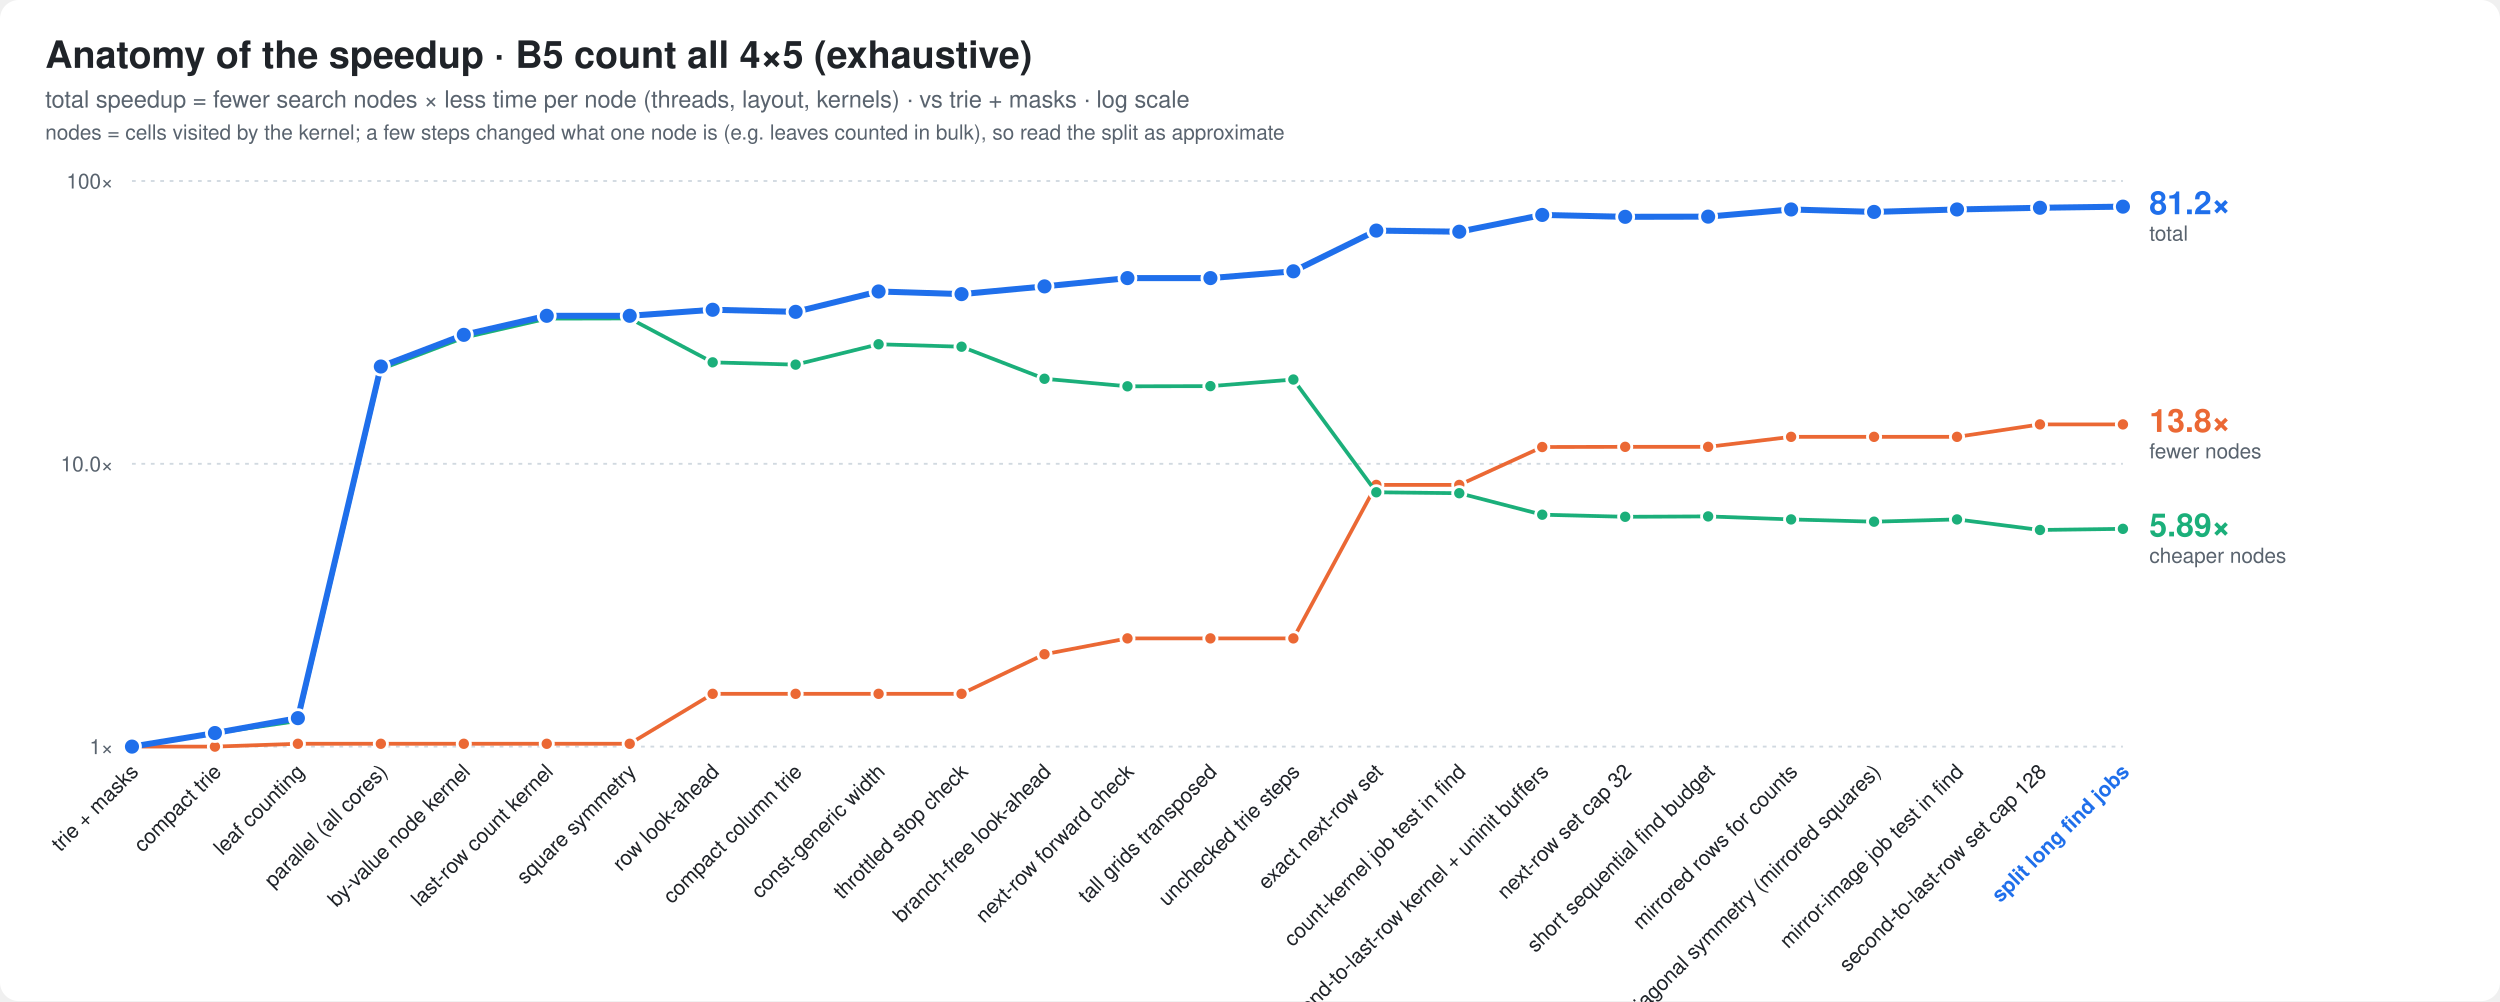
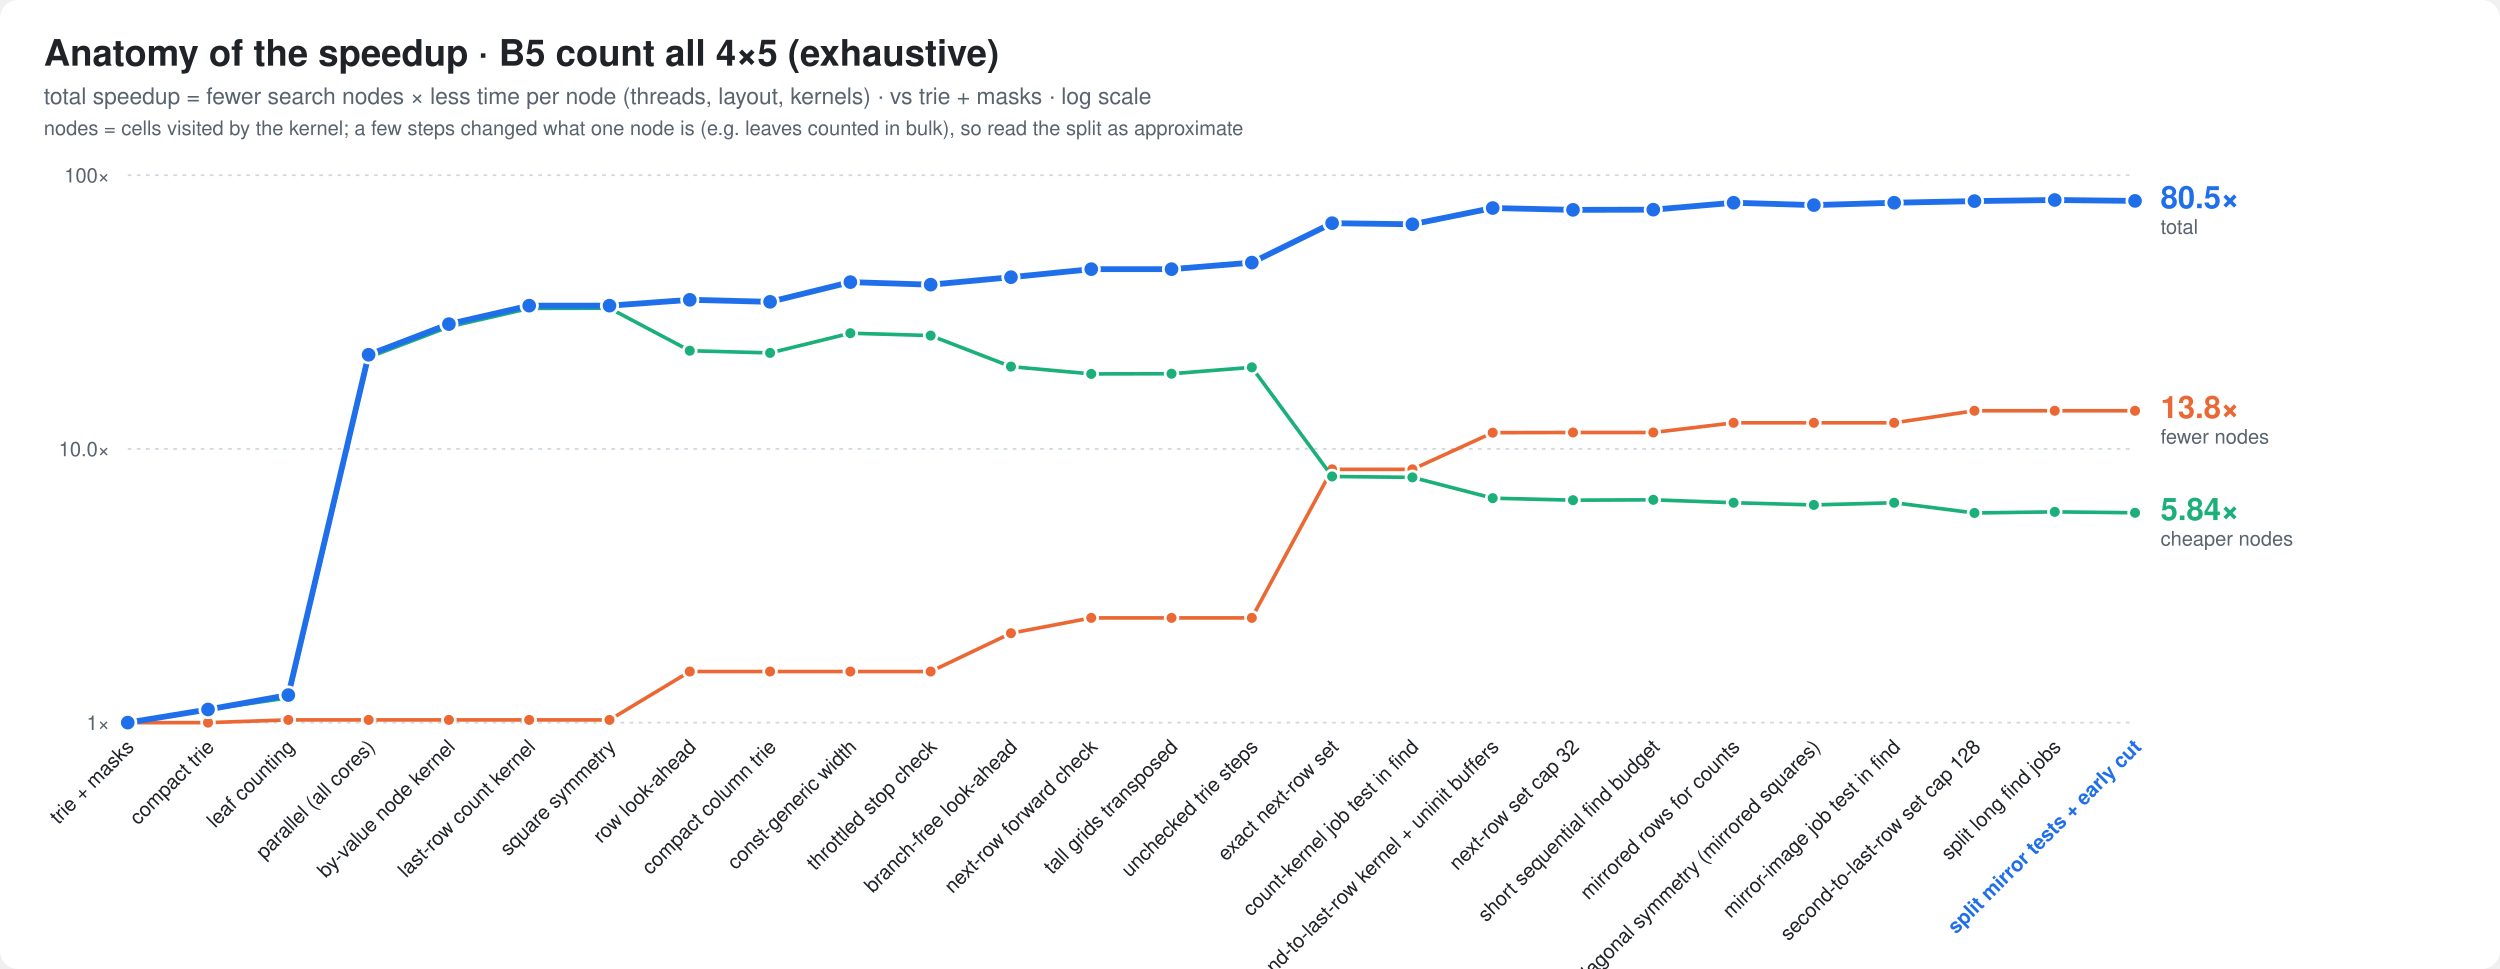
- <svg xmlns="http://www.w3.org/2000/svg" width="1326" height="531" viewBox="0 0 1326 531" font-family="ui-sans-serif,-apple-system,Segoe UI,Helvetica,Arial,sans-serif">
+ <svg xmlns="http://www.w3.org/2000/svg" width="1370" height="531" viewBox="0 0 1370 531" font-family="ui-sans-serif,-apple-system,Segoe UI,Helvetica,Arial,sans-serif">
  <style>
  .bg{fill:#ffffff} .t{fill:#1f2328} .m{fill:#59636e} .g{stroke:#d1d9e0}
  .bar{fill:#8fb8de} .best{fill:#1f6feb} .x{fill:#1a7f37;font-weight:600}
  .fail{fill:url(#hatch)} .hs{stroke:#afb8c1} .hb{fill:#eaeef2} .f{fill:#cf222e;font-weight:600}
  .ft{fill:#8c959f} .cur{fill:#1f6feb;font-weight:700}
  .ln{stroke:#1f6feb;fill:none} .lnf{fill:#1f6feb} .ctx{stroke:#afb8c1;fill:none} .ring{stroke:#ffffff}
  .fx{stroke:#8c959f;fill:none} .area{fill:#1f6feb;fill-opacity:.08} .tile{fill:#f6f8fa;stroke:#d1d9e0}
  .big{fill:#1f6feb;font-weight:800}
  .s2{stroke:#eb6834;fill:none} .s2f{fill:#eb6834} .s3{stroke:#1baf7a;fill:none} .s3f{fill:#1baf7a}
  @media (prefers-color-scheme: dark){
    .s2{stroke:#d95926} .s2f{fill:#d95926} .s3{stroke:#199e70} .s3f{fill:#199e70}
    .bg{fill:#0d1117} .t{fill:#e6edf3} .m{fill:#9198a1} .g{stroke:#30363d}
    .bar{fill:#2f5f8f} .best{fill:#4493f8} .x{fill:#3fb950}
    .hs{stroke:#484f58} .hb{fill:#21262d} .f{fill:#f85149} .ft{fill:#6e7681} .cur{fill:#4493f8}
    .ln{stroke:#4493f8} .lnf{fill:#4493f8} .ctx{stroke:#484f58} .ring{stroke:#0d1117}
    .fx{stroke:#6e7681} .area{fill:#4493f8;fill-opacity:.10} .tile{fill:#161b22;stroke:#30363d} .big{fill:#4493f8}
  }
</style>
-   <rect class="bg" width="1326" height="531" rx="10" />
+   <rect class="bg" width="1370" height="531" rx="10" />
  <text class="t" x="24" y="36" font-size="20" font-weight="800">Anatomy of the speedup · B5 count all 4×5 (exhaustive)</text>
  <text class="m" x="24" y="57" font-size="12.5">total speedup = fewer search nodes × less time per node (threads, layout, kernels) · vs trie + masks · log scale</text>
  <text class="m" x="24" y="74" font-size="11">nodes = cells visited by the kernel; a few steps changed what one node is (e.g. leaves counted in bulk), so read the split as approximate</text>
-   <line class="g" x1="70" x2="1126" y1="396.0" y2="396.0" stroke-dasharray="2 3" />
+   <line class="g" x1="70" x2="1170" y1="396.0" y2="396.0" stroke-dasharray="2 3" />
  <text class="m" x="60" y="400.0" font-size="11" text-anchor="end">1×</text>
-   <line class="g" x1="70" x2="1126" y1="246.0" y2="246.0" stroke-dasharray="2 3" />
+   <line class="g" x1="70" x2="1170" y1="246.0" y2="246.0" stroke-dasharray="2 3" />
  <text class="m" x="60" y="250.0" font-size="11" text-anchor="end">10.0×</text>
-   <line class="g" x1="70" x2="1126" y1="96.0" y2="96.0" stroke-dasharray="2 3" />
+   <line class="g" x1="70" x2="1170" y1="96.0" y2="96.0" stroke-dasharray="2 3" />
  <text class="m" x="60" y="100.0" font-size="11" text-anchor="end">100×</text>
-   <polyline class="s2" points="70.0,396.0 114.0,396.0 158.0,394.5 202.0,394.5 246.0,394.5 290.0,394.5 334.0,394.5 378.0,368.0 422.0,368.0 466.0,368.0 510.0,368.0 554.0,347.0 598.0,338.6 642.0,338.6 686.0,338.6 730.0,257.2 774.0,257.2 818.0,237.1 862.0,237.0 906.0,237.0 950.0,231.7 994.0,231.7 1038.0,231.7 1082.0,225.1 1126.0,225.1" stroke-width="2" stroke-linejoin="round" stroke-linecap="round" />
+   <polyline class="s2" points="70.0,396.0 114.0,396.0 158.0,394.5 202.0,394.5 246.0,394.5 290.0,394.5 334.0,394.5 378.0,368.0 422.0,368.0 466.0,368.0 510.0,368.0 554.0,347.0 598.0,338.6 642.0,338.6 686.0,338.6 730.0,257.2 774.0,257.2 818.0,237.1 862.0,237.0 906.0,237.0 950.0,231.7 994.0,231.7 1038.0,231.7 1082.0,225.1 1126.0,225.1 1170.0,225.1" stroke-width="2" stroke-linejoin="round" stroke-linecap="round" />
  <circle class="s2f ring" cx="70.0" cy="396.0" r="3.5" stroke-width="1.5" />
  <circle class="s2f ring" cx="114.0" cy="396.0" r="3.5" stroke-width="1.5" />
  <circle class="s2f ring" cx="158.0" cy="394.5" r="3.5" stroke-width="1.5" />
  <circle class="s2f ring" cx="202.0" cy="394.5" r="3.5" stroke-width="1.5" />
  <circle class="s2f ring" cx="246.0" cy="394.5" r="3.5" stroke-width="1.5" />
  <circle class="s2f ring" cx="290.0" cy="394.5" r="3.5" stroke-width="1.5" />
  <circle class="s2f ring" cx="334.0" cy="394.5" r="3.5" stroke-width="1.5" />
  <circle class="s2f ring" cx="378.0" cy="368.0" r="3.5" stroke-width="1.5" />
  <circle class="s2f ring" cx="422.0" cy="368.0" r="3.5" stroke-width="1.5" />
  <circle class="s2f ring" cx="466.0" cy="368.0" r="3.5" stroke-width="1.5" />
  <circle class="s2f ring" cx="510.0" cy="368.0" r="3.5" stroke-width="1.5" />
  <circle class="s2f ring" cx="554.0" cy="347.0" r="3.5" stroke-width="1.5" />
  <circle class="s2f ring" cx="598.0" cy="338.6" r="3.5" stroke-width="1.5" />
  <circle class="s2f ring" cx="642.0" cy="338.6" r="3.5" stroke-width="1.5" />
  <circle class="s2f ring" cx="686.0" cy="338.6" r="3.5" stroke-width="1.5" />
  <circle class="s2f ring" cx="730.0" cy="257.2" r="3.5" stroke-width="1.5" />
  <circle class="s2f ring" cx="774.0" cy="257.2" r="3.5" stroke-width="1.5" />
  <circle class="s2f ring" cx="818.0" cy="237.1" r="3.5" stroke-width="1.5" />
  <circle class="s2f ring" cx="862.0" cy="237.0" r="3.5" stroke-width="1.5" />
  <circle class="s2f ring" cx="906.0" cy="237.0" r="3.5" stroke-width="1.5" />
  <circle class="s2f ring" cx="950.0" cy="231.7" r="3.5" stroke-width="1.5" />
  <circle class="s2f ring" cx="994.0" cy="231.7" r="3.5" stroke-width="1.5" />
  <circle class="s2f ring" cx="1038.0" cy="231.7" r="3.5" stroke-width="1.5" />
  <circle class="s2f ring" cx="1082.0" cy="225.1" r="3.5" stroke-width="1.5" />
  <circle class="s2f ring" cx="1126.0" cy="225.1" r="3.5" stroke-width="1.5" />
-   <polyline class="s3" points="70.0,396.0 114.0,388.8 158.0,382.4 202.0,195.8 246.0,179.1 290.0,169.0 334.0,168.9 378.0,192.2 422.0,193.4 466.0,182.6 510.0,183.9 554.0,200.9 598.0,204.9 642.0,204.8 686.0,201.3 730.0,261.1 774.0,261.6 818.0,273.0 862.0,274.1 906.0,273.9 950.0,275.5 994.0,276.7 1038.0,275.5 1082.0,281.1 1126.0,280.5" stroke-width="2" stroke-linejoin="round" stroke-linecap="round" />
+   <circle class="s2f ring" cx="1170.0" cy="225.1" r="3.5" stroke-width="1.5" />
+   <polyline class="s3" points="70.0,396.0 114.0,388.8 158.0,382.4 202.0,195.8 246.0,179.1 290.0,169.0 334.0,168.9 378.0,192.2 422.0,193.4 466.0,182.6 510.0,183.9 554.0,200.9 598.0,204.9 642.0,204.8 686.0,201.3 730.0,261.1 774.0,261.6 818.0,273.0 862.0,274.1 906.0,273.9 950.0,275.5 994.0,276.7 1038.0,275.5 1082.0,281.1 1126.0,280.5 1170.0,281.0" stroke-width="2" stroke-linejoin="round" stroke-linecap="round" />
  <circle class="s3f ring" cx="70.0" cy="396.0" r="3.5" stroke-width="1.5" />
  <circle class="s3f ring" cx="114.0" cy="388.8" r="3.5" stroke-width="1.5" />
  <circle class="s3f ring" cx="158.0" cy="382.4" r="3.5" stroke-width="1.5" />
  <circle class="s3f ring" cx="202.0" cy="195.8" r="3.5" stroke-width="1.5" />
  <circle class="s3f ring" cx="246.0" cy="179.1" r="3.5" stroke-width="1.5" />
  <circle class="s3f ring" cx="290.0" cy="169.0" r="3.5" stroke-width="1.5" />
  <circle class="s3f ring" cx="334.0" cy="168.9" r="3.5" stroke-width="1.5" />
  <circle class="s3f ring" cx="378.0" cy="192.2" r="3.5" stroke-width="1.5" />
  <circle class="s3f ring" cx="422.0" cy="193.4" r="3.5" stroke-width="1.5" />
  <circle class="s3f ring" cx="466.0" cy="182.6" r="3.5" stroke-width="1.5" />
  <circle class="s3f ring" cx="510.0" cy="183.9" r="3.5" stroke-width="1.5" />
  <circle class="s3f ring" cx="554.0" cy="200.9" r="3.5" stroke-width="1.5" />
  <circle class="s3f ring" cx="598.0" cy="204.9" r="3.5" stroke-width="1.5" />
  <circle class="s3f ring" cx="642.0" cy="204.8" r="3.5" stroke-width="1.5" />
  <circle class="s3f ring" cx="686.0" cy="201.3" r="3.5" stroke-width="1.5" />
  <circle class="s3f ring" cx="730.0" cy="261.1" r="3.5" stroke-width="1.5" />
  <circle class="s3f ring" cx="774.0" cy="261.6" r="3.5" stroke-width="1.5" />
  <circle class="s3f ring" cx="818.0" cy="273.0" r="3.5" stroke-width="1.5" />
  <circle class="s3f ring" cx="862.0" cy="274.1" r="3.5" stroke-width="1.5" />
  <circle class="s3f ring" cx="906.0" cy="273.9" r="3.5" stroke-width="1.5" />
  <circle class="s3f ring" cx="950.0" cy="275.5" r="3.5" stroke-width="1.5" />
  <circle class="s3f ring" cx="994.0" cy="276.7" r="3.5" stroke-width="1.5" />
  <circle class="s3f ring" cx="1038.0" cy="275.5" r="3.5" stroke-width="1.5" />
  <circle class="s3f ring" cx="1082.0" cy="281.1" r="3.5" stroke-width="1.5" />
  <circle class="s3f ring" cx="1126.0" cy="280.5" r="3.5" stroke-width="1.5" />
-   <polyline class="ln" points="70.0,396.0 114.0,388.8 158.0,380.9 202.0,194.4 246.0,177.6 290.0,167.5 334.0,167.5 378.0,164.3 422.0,165.4 466.0,154.6 510.0,156.0 554.0,151.9 598.0,147.5 642.0,147.5 686.0,143.9 730.0,122.3 774.0,122.9 818.0,114.0 862.0,115.0 906.0,114.9 950.0,111.1 994.0,112.4 1038.0,111.1 1082.0,110.2 1126.0,109.6" stroke-width="3.2" stroke-linejoin="round" stroke-linecap="round" />
+   <circle class="s3f ring" cx="1170.0" cy="281.0" r="3.5" stroke-width="1.5" />
+   <polyline class="ln" points="70.0,396.0 114.0,388.8 158.0,380.9 202.0,194.4 246.0,177.6 290.0,167.5 334.0,167.5 378.0,164.3 422.0,165.4 466.0,154.6 510.0,156.0 554.0,151.9 598.0,147.5 642.0,147.5 686.0,143.9 730.0,122.3 774.0,122.9 818.0,114.0 862.0,115.0 906.0,114.9 950.0,111.1 994.0,112.4 1038.0,111.1 1082.0,110.2 1126.0,109.6 1170.0,110.1" stroke-width="3.2" stroke-linejoin="round" stroke-linecap="round" />
  <circle class="lnf ring" cx="70.0" cy="396.0" r="4.5" stroke-width="1.5" />
  <circle class="lnf ring" cx="114.0" cy="388.8" r="4.5" stroke-width="1.5" />
  <circle class="lnf ring" cx="158.0" cy="380.9" r="4.5" stroke-width="1.5" />
  <circle class="lnf ring" cx="202.0" cy="194.4" r="4.5" stroke-width="1.5" />
  <circle class="lnf ring" cx="246.0" cy="177.6" r="4.5" stroke-width="1.5" />
  <circle class="lnf ring" cx="290.0" cy="167.5" r="4.5" stroke-width="1.5" />
  <circle class="lnf ring" cx="334.0" cy="167.5" r="4.5" stroke-width="1.5" />
  <circle class="lnf ring" cx="378.0" cy="164.3" r="4.5" stroke-width="1.5" />
  <circle class="lnf ring" cx="422.0" cy="165.4" r="4.5" stroke-width="1.5" />
  <circle class="lnf ring" cx="466.0" cy="154.6" r="4.5" stroke-width="1.5" />
  <circle class="lnf ring" cx="510.0" cy="156.0" r="4.5" stroke-width="1.5" />
  <circle class="lnf ring" cx="554.0" cy="151.9" r="4.5" stroke-width="1.5" />
  <circle class="lnf ring" cx="598.0" cy="147.5" r="4.5" stroke-width="1.5" />
  <circle class="lnf ring" cx="642.0" cy="147.5" r="4.5" stroke-width="1.5" />
  <circle class="lnf ring" cx="686.0" cy="143.9" r="4.5" stroke-width="1.5" />
  <circle class="lnf ring" cx="730.0" cy="122.3" r="4.5" stroke-width="1.5" />
  <circle class="lnf ring" cx="774.0" cy="122.9" r="4.5" stroke-width="1.5" />
  <circle class="lnf ring" cx="818.0" cy="114.0" r="4.5" stroke-width="1.5" />
  <circle class="lnf ring" cx="862.0" cy="115.0" r="4.5" stroke-width="1.5" />
  <circle class="lnf ring" cx="906.0" cy="114.9" r="4.5" stroke-width="1.5" />
  <circle class="lnf ring" cx="950.0" cy="111.1" r="4.5" stroke-width="1.5" />
  <circle class="lnf ring" cx="994.0" cy="112.4" r="4.5" stroke-width="1.5" />
  <circle class="lnf ring" cx="1038.0" cy="111.1" r="4.5" stroke-width="1.5" />
  <circle class="lnf ring" cx="1082.0" cy="110.2" r="4.5" stroke-width="1.5" />
  <circle class="lnf ring" cx="1126.0" cy="109.6" r="4.5" stroke-width="1.5" />
-   <text class="lnf" x="1140.0" y="113.6" font-size="17" font-weight="800">81.2×</text>
-   <text class="m" x="1140.0" y="127.6" font-size="11">total</text>
-   <text class="s2f" x="1140.0" y="229.1" font-size="17" font-weight="800">13.8×</text>
-   <text class="m" x="1140.0" y="243.1" font-size="11">fewer nodes</text>
-   <text class="s3f" x="1140.0" y="284.5" font-size="17" font-weight="800">5.89×</text>
-   <text class="m" x="1140.0" y="298.5" font-size="11">cheaper nodes</text>
+   <circle class="lnf ring" cx="1170.0" cy="110.1" r="4.5" stroke-width="1.5" />
+   <text class="lnf" x="1184.0" y="114.1" font-size="17" font-weight="800">80.5×</text>
+   <text class="m" x="1184.0" y="128.1" font-size="11">total</text>
+   <text class="s2f" x="1184.0" y="229.1" font-size="17" font-weight="800">13.8×</text>
+   <text class="m" x="1184.0" y="243.1" font-size="11">fewer nodes</text>
+   <text class="s3f" x="1184.0" y="285.0" font-size="17" font-weight="800">5.84×</text>
+   <text class="m" x="1184.0" y="299.0" font-size="11">cheaper nodes</text>
  <text class="t" font-size="11" text-anchor="end" transform="translate(74.0,410) rotate(-45)">trie + masks</text>
  <text class="t" font-size="11" text-anchor="end" transform="translate(118.0,410) rotate(-45)">compact trie</text>
  <text class="t" font-size="11" text-anchor="end" transform="translate(162.0,410) rotate(-45)">leaf counting</text>
  <text class="t" font-size="11" text-anchor="end" transform="translate(206.0,410) rotate(-45)">parallel (all cores)</text>
  <text class="t" font-size="11" text-anchor="end" transform="translate(250.0,410) rotate(-45)">by-value node kernel</text>
  <text class="t" font-size="11" text-anchor="end" transform="translate(294.0,410) rotate(-45)">last-row count kernel</text>
  <text class="t" font-size="11" text-anchor="end" transform="translate(338.0,410) rotate(-45)">square symmetry</text>
  <text class="t" font-size="11" text-anchor="end" transform="translate(382.0,410) rotate(-45)">row look-ahead</text>
  <text class="t" font-size="11" text-anchor="end" transform="translate(426.0,410) rotate(-45)">compact column trie</text>
  <text class="t" font-size="11" text-anchor="end" transform="translate(470.0,410) rotate(-45)">const-generic width</text>
  <text class="t" font-size="11" text-anchor="end" transform="translate(514.0,410) rotate(-45)">throttled stop check</text>
  <text class="t" font-size="11" text-anchor="end" transform="translate(558.0,410) rotate(-45)">branch-free look-ahead</text>
  <text class="t" font-size="11" text-anchor="end" transform="translate(602.0,410) rotate(-45)">next-row forward check</text>
  <text class="t" font-size="11" text-anchor="end" transform="translate(646.0,410) rotate(-45)">tall grids transposed</text>
  <text class="t" font-size="11" text-anchor="end" transform="translate(690.0,410) rotate(-45)">unchecked trie steps</text>
  <text class="t" font-size="11" text-anchor="end" transform="translate(734.0,410) rotate(-45)">exact next-row set</text>
  <text class="t" font-size="11" text-anchor="end" transform="translate(778.0,410) rotate(-45)">count-kernel job test in find</text>
  <text class="t" font-size="11" text-anchor="end" transform="translate(822.0,410) rotate(-45)">second-to-last-row kernel + uninit buffers</text>
  <text class="t" font-size="11" text-anchor="end" transform="translate(866.0,410) rotate(-45)">next-row set cap 32</text>
  <text class="t" font-size="11" text-anchor="end" transform="translate(910.0,410) rotate(-45)">short sequential find budget</text>
  <text class="t" font-size="11" text-anchor="end" transform="translate(954.0,410) rotate(-45)">mirrored rows for counts</text>
  <text class="t" font-size="11" text-anchor="end" transform="translate(998.0,410) rotate(-45)">anti-diagonal symmetry (mirrored squares)</text>
  <text class="t" font-size="11" text-anchor="end" transform="translate(1042.0,410) rotate(-45)">mirror-image job test in find</text>
  <text class="t" font-size="11" text-anchor="end" transform="translate(1086.0,410) rotate(-45)">second-to-last-row set cap 128</text>
-   <text class="cur" font-size="11" text-anchor="end" transform="translate(1130.0,410) rotate(-45)">split long find jobs</text>
+   <text class="t" font-size="11" text-anchor="end" transform="translate(1130.0,410) rotate(-45)">split long find jobs</text>
+   <text class="cur" font-size="11" text-anchor="end" transform="translate(1174.0,410) rotate(-45)">split mirror tests + early cut</text>
</svg>
